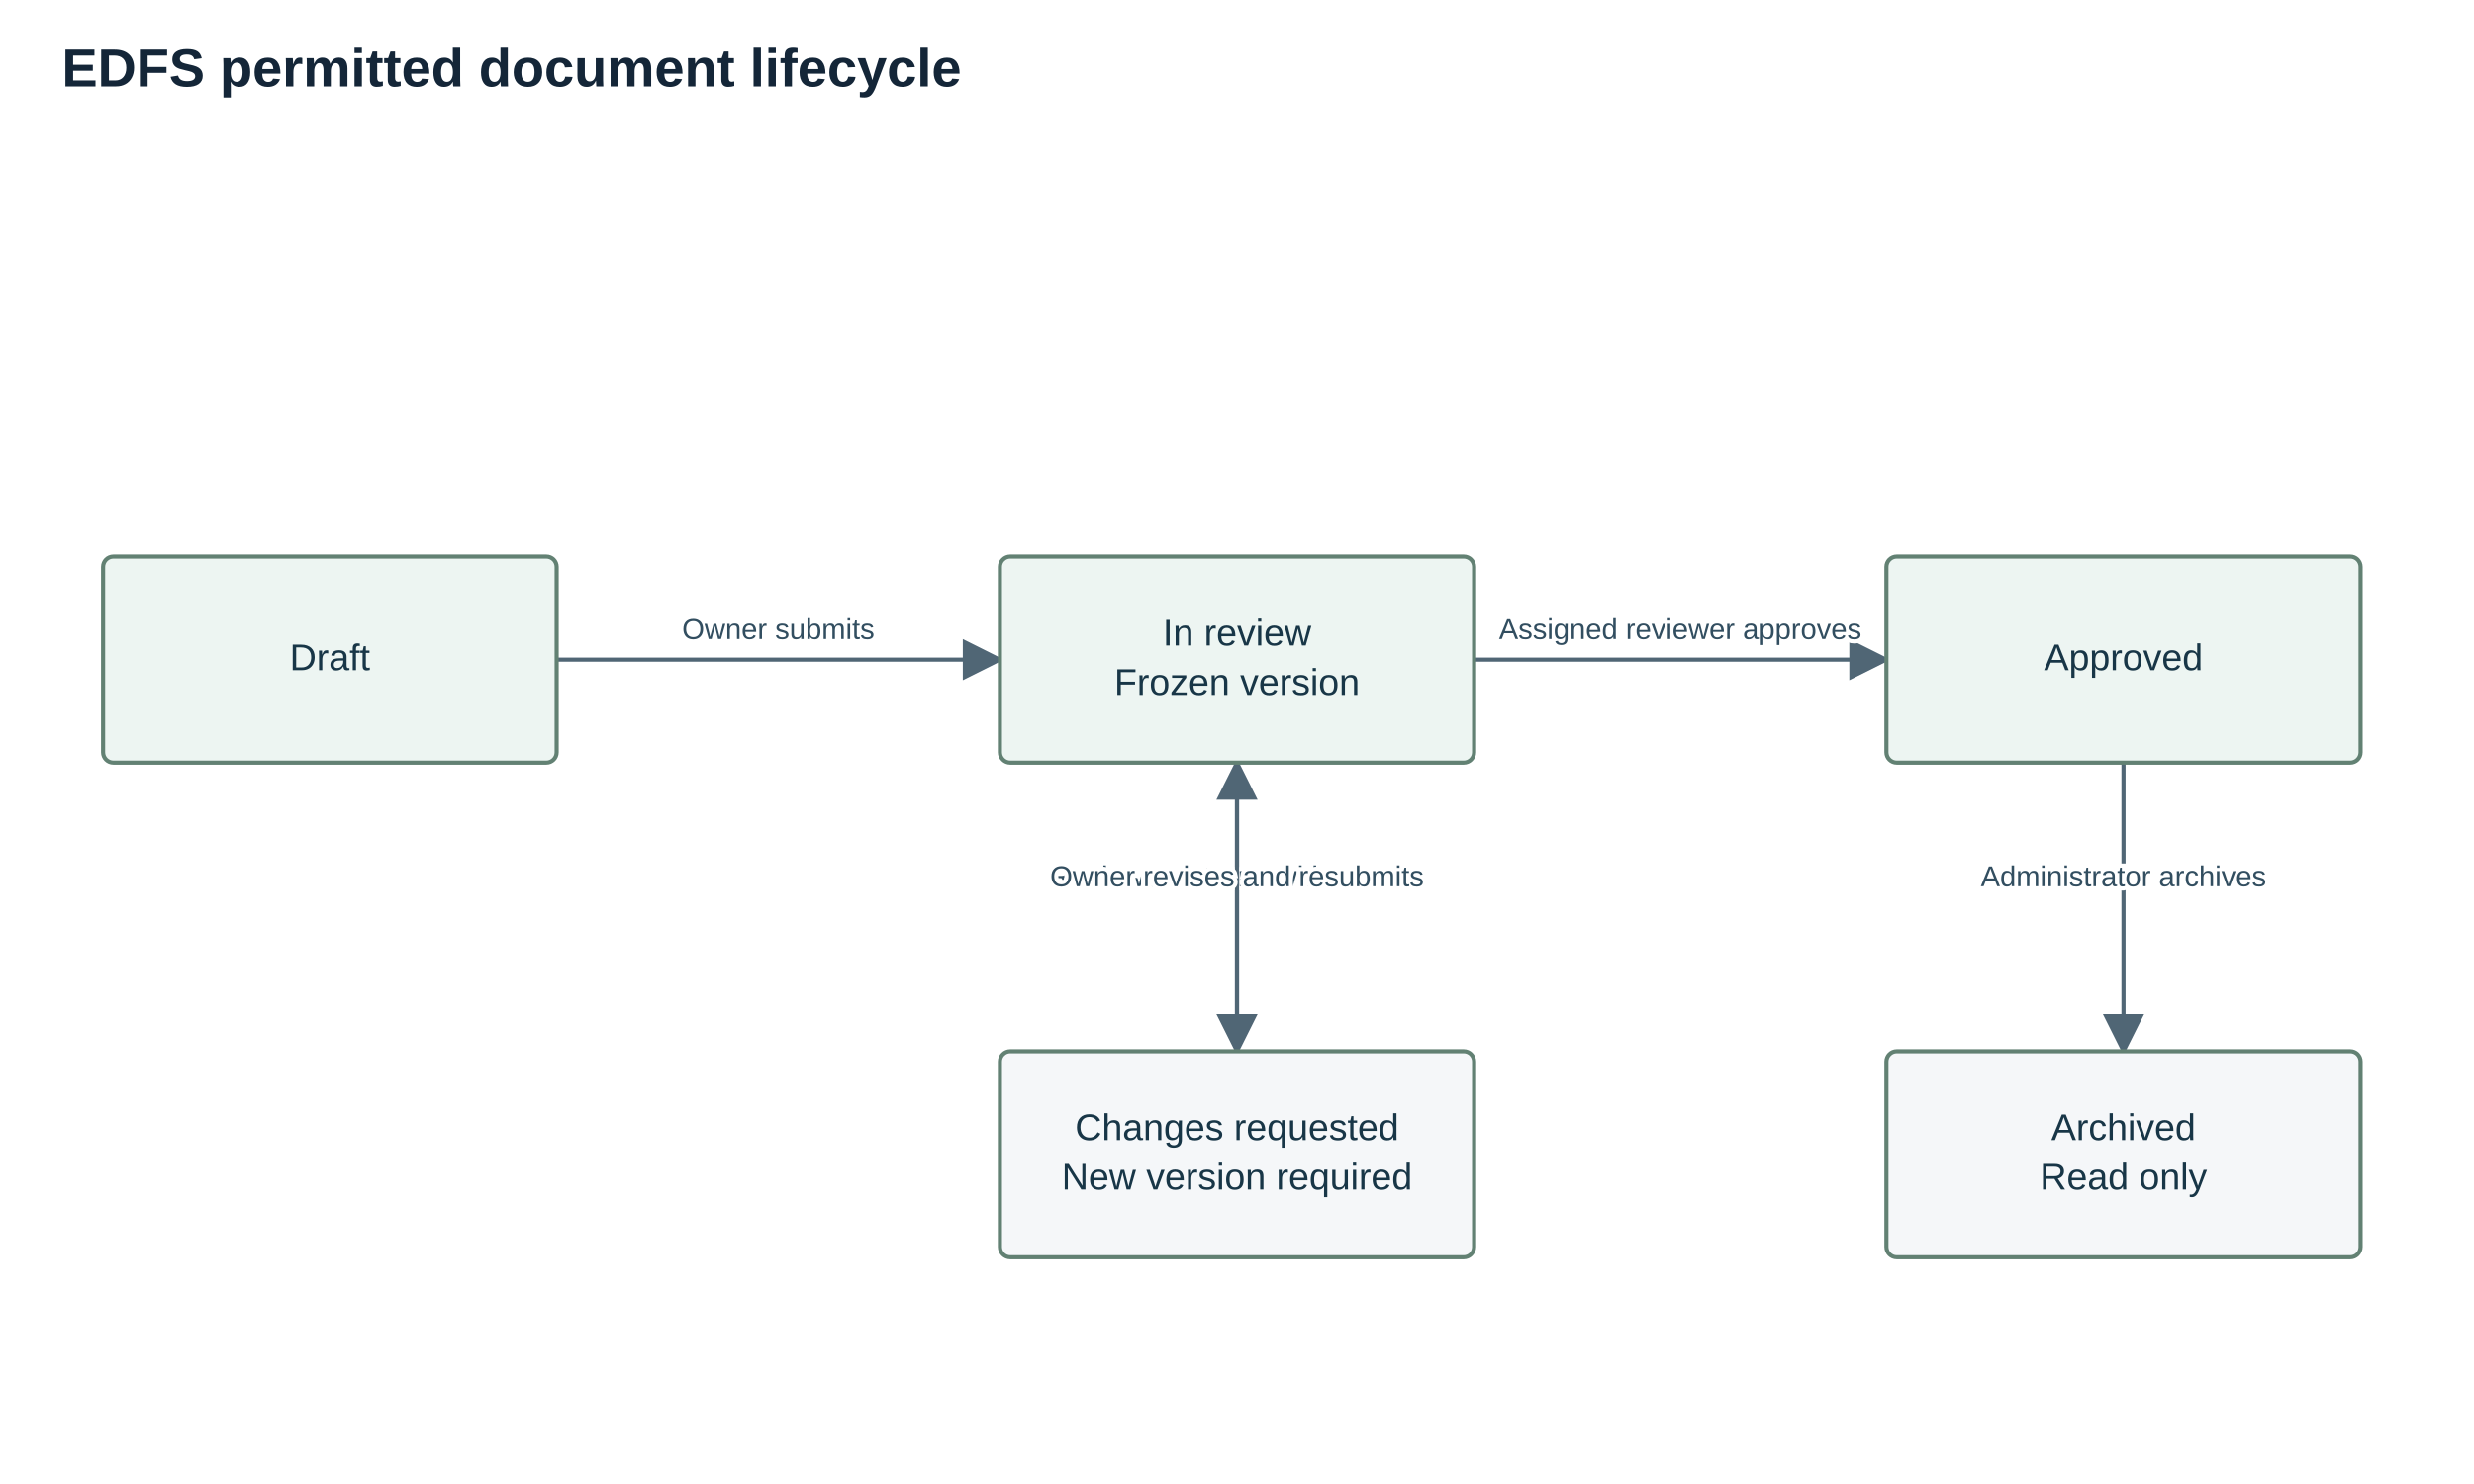
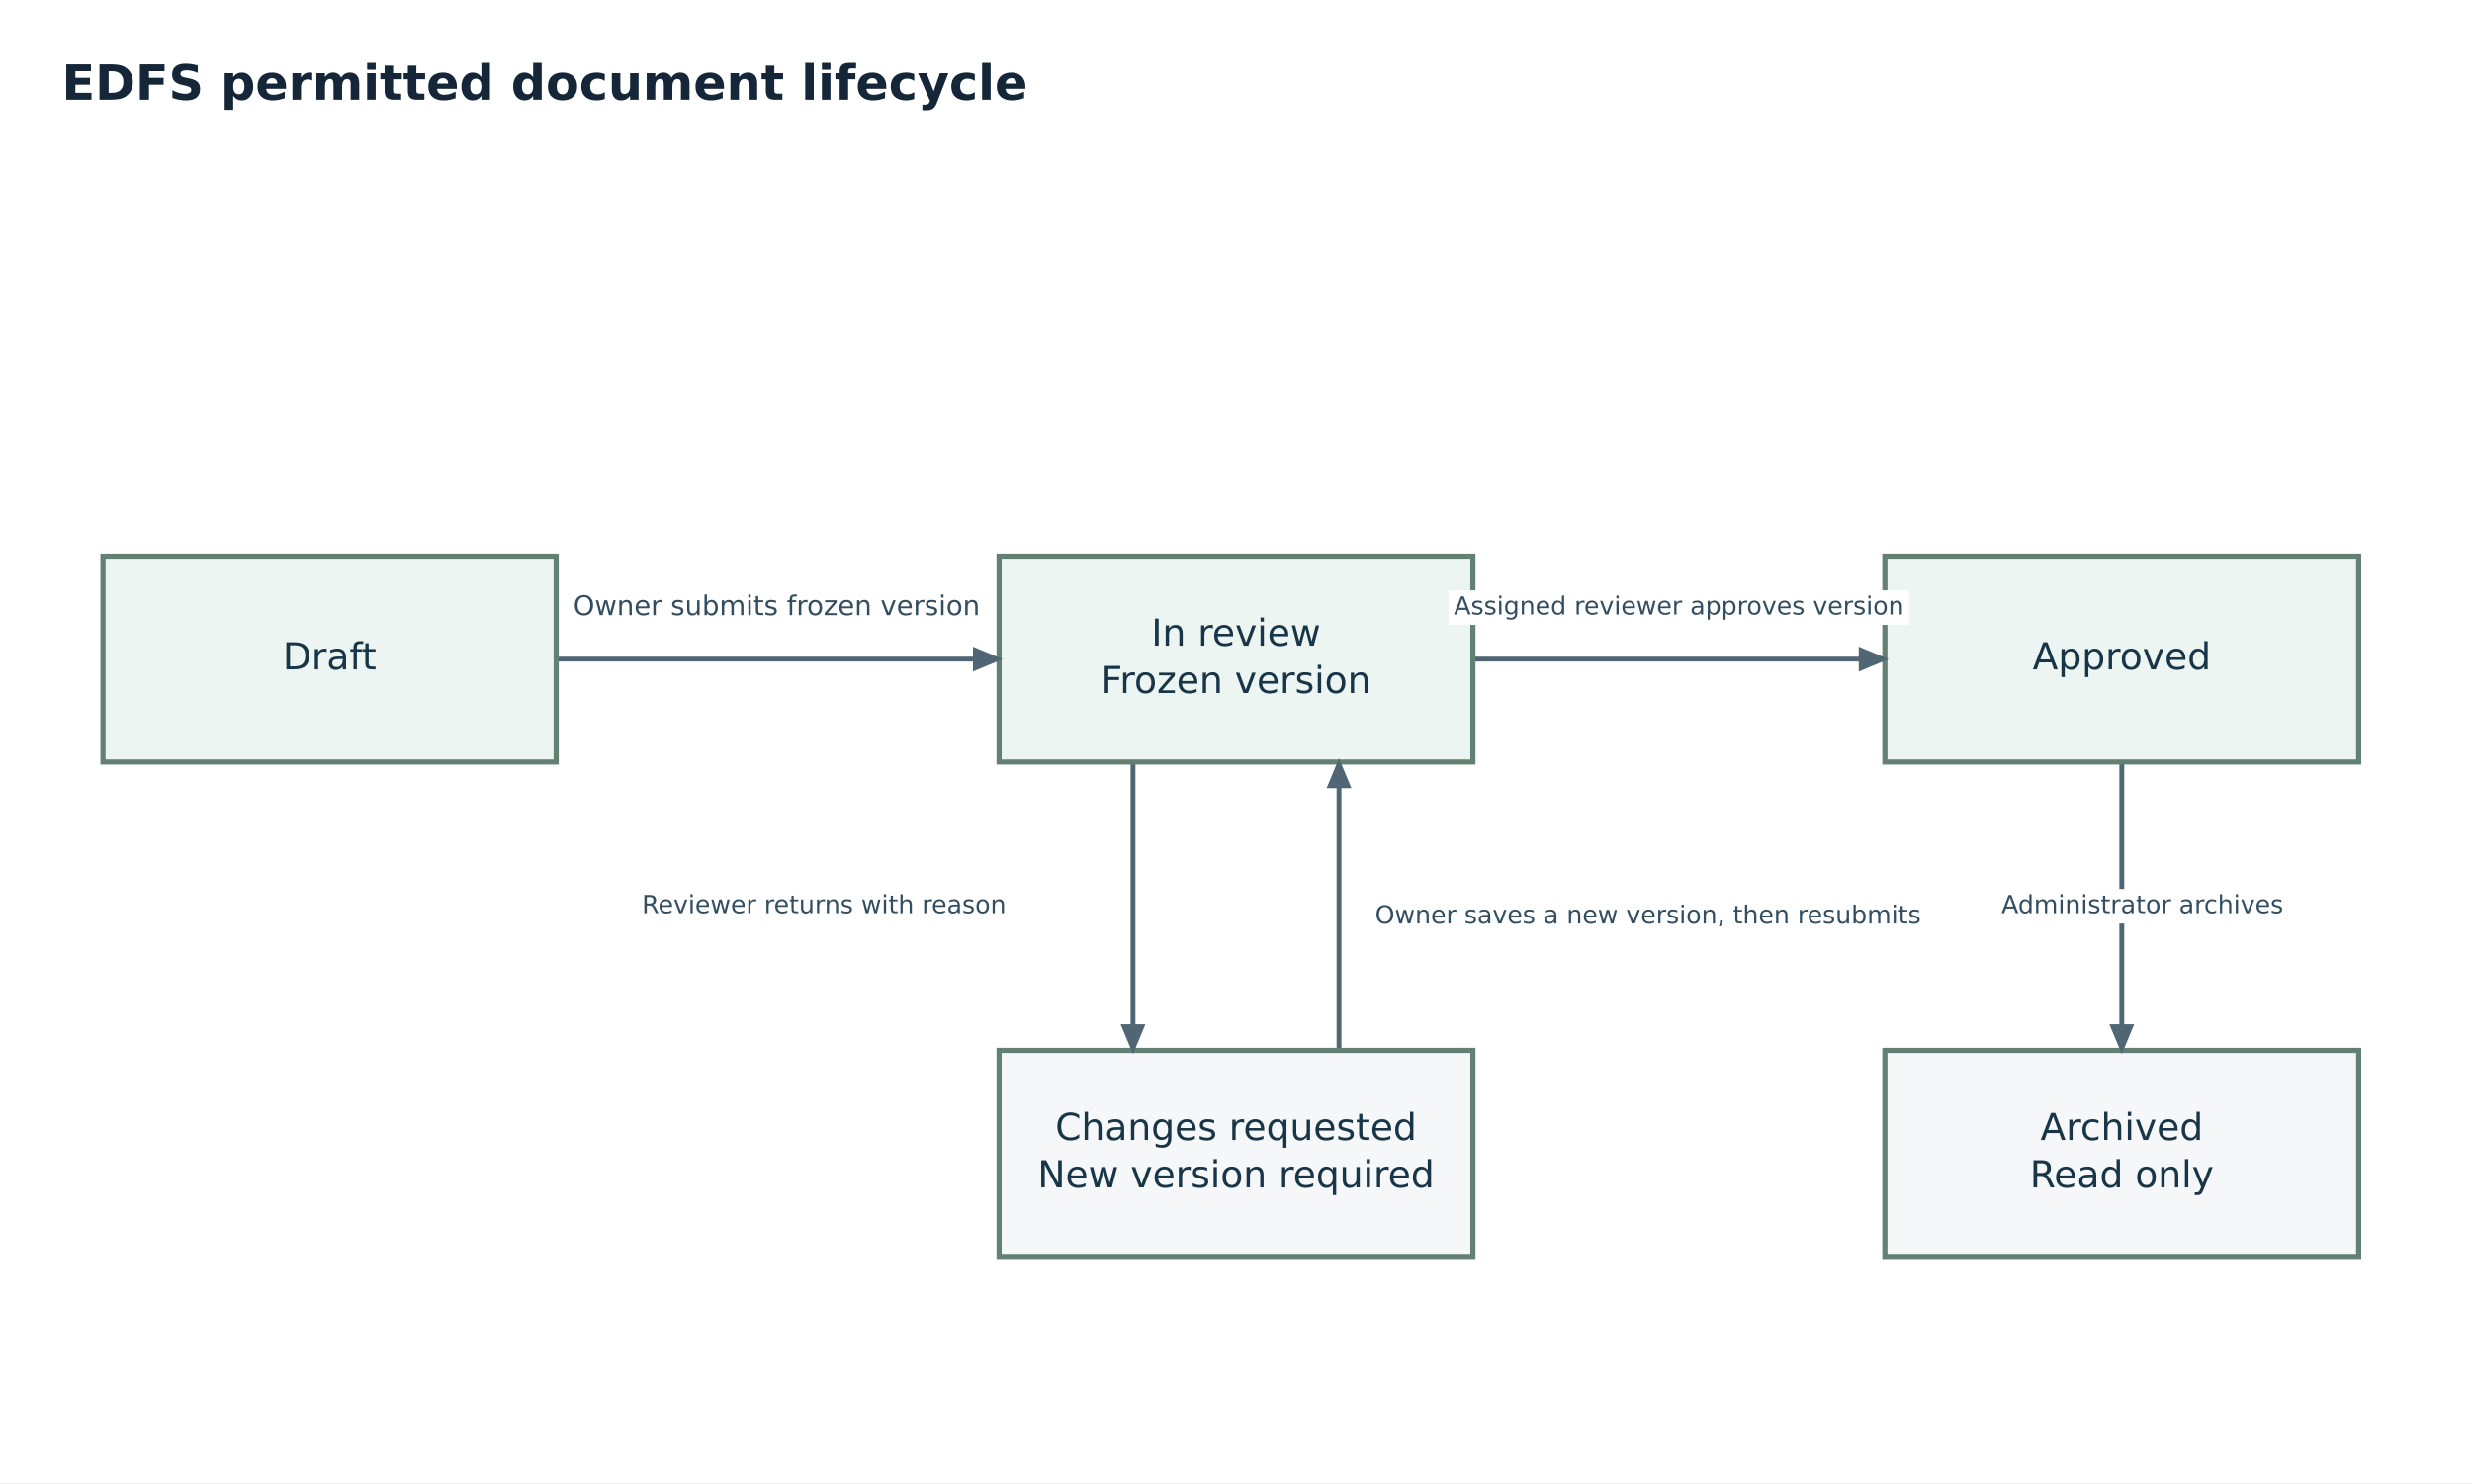
- <svg xmlns="http://www.w3.org/2000/svg" width="1200" height="720" viewBox="0 0 1200 720">
+ <svg xmlns="http://www.w3.org/2000/svg" width="864pt" height="518.4pt" viewBox="0 0 864 518.4" version="1.1">
  <defs>
-     <marker id="a" markerWidth="10" markerHeight="10" refX="9" refY="5" orient="auto">
-       <path d="M0,0 L10,5 L0,10" fill="#506675" />
-     </marker>
+     <style type="text/css">*{stroke-linejoin: round; stroke-linecap: butt}</style>
  </defs>
-   <rect width="100%" height="100%" fill="white" />
-   <text x="30" y="42" font-family="Arial" font-size="26" font-weight="bold" fill="#142638">EDFS permitted document lifecycle</text>
-   <path d="M270,320.0 L485,320.0" stroke="#506675" stroke-width="2" fill="none" marker-end="url(#a)" />
-   <text x="377.5" y="310.0" text-anchor="middle" font-family="Arial" font-size="14" fill="#324e60" stroke="white" stroke-width="4" paint-order="stroke">Owner submits</text>
-   <path d="M600.0,370 L600.0,510" stroke="#506675" stroke-width="2" fill="none" marker-end="url(#a)" />
-   <text x="600.0" y="430.0" text-anchor="middle" font-family="Arial" font-size="14" fill="#324e60" stroke="white" stroke-width="4" paint-order="stroke">Reviewer returns with reason</text>
-   <path d="M600.0,510 L600.0,370" stroke="#506675" stroke-width="2" fill="none" marker-end="url(#a)" />
-   <text x="600.0" y="430.0" text-anchor="middle" font-family="Arial" font-size="14" fill="#324e60" stroke="white" stroke-width="4" paint-order="stroke">Owner revises and resubmits</text>
-   <path d="M715,320.0 L915,320.0" stroke="#506675" stroke-width="2" fill="none" marker-end="url(#a)" />
-   <text x="815.0" y="310.0" text-anchor="middle" font-family="Arial" font-size="14" fill="#324e60" stroke="white" stroke-width="4" paint-order="stroke">Assigned reviewer approves</text>
-   <path d="M1030.0,370 L1030.0,510" stroke="#506675" stroke-width="2" fill="none" marker-end="url(#a)" />
-   <text x="1030.0" y="430.0" text-anchor="middle" font-family="Arial" font-size="14" fill="#324e60" stroke="white" stroke-width="4" paint-order="stroke">Administrator archives</text>
-   <rect x="50" y="270" width="220" height="100" rx="5" fill="#edf5f2" stroke="#628173" stroke-width="2" />
-   <text x="160.0" y="320.0" text-anchor="middle" dominant-baseline="middle" font-family="Arial" font-size="18" fill="#183647">Draft</text>
-   <rect x="485" y="270" width="230" height="100" rx="5" fill="#edf5f2" stroke="#628173" stroke-width="2" />
-   <text x="600.0" y="308.0" text-anchor="middle" dominant-baseline="middle" font-family="Arial" font-size="18" fill="#183647">In review</text>
-   <text x="600.0" y="332.0" text-anchor="middle" dominant-baseline="middle" font-family="Arial" font-size="18" fill="#183647">Frozen version</text>
-   <rect x="485" y="510" width="230" height="100" rx="5" fill="#f5f7f9" stroke="#628173" stroke-width="2" />
-   <text x="600.0" y="548.0" text-anchor="middle" dominant-baseline="middle" font-family="Arial" font-size="18" fill="#183647">Changes requested</text>
-   <text x="600.0" y="572.0" text-anchor="middle" dominant-baseline="middle" font-family="Arial" font-size="18" fill="#183647">New version required</text>
-   <rect x="915" y="270" width="230" height="100" rx="5" fill="#edf5f2" stroke="#628173" stroke-width="2" />
-   <text x="1030.0" y="320.0" text-anchor="middle" dominant-baseline="middle" font-family="Arial" font-size="18" fill="#183647">Approved</text>
-   <rect x="915" y="510" width="230" height="100" rx="5" fill="#f5f7f9" stroke="#628173" stroke-width="2" />
-   <text x="1030.0" y="548.0" text-anchor="middle" dominant-baseline="middle" font-family="Arial" font-size="18" fill="#183647">Archived</text>
-   <text x="1030.0" y="572.0" text-anchor="middle" dominant-baseline="middle" font-family="Arial" font-size="18" fill="#183647">Read only</text>
+   <g id="figure_1">
+     <g id="patch_1">
+       <path d="M 0 518.4 L 864 518.4 L 864 0 L 0 0 z " style="fill: #ffffff" />
+     </g>
+     <g id="axes_1">
+       <g id="line2d_1">
+         <path d="M 194.4 230.4 L 349.2 230.4 " clip-path="url(#p56c7565ad9)" style="fill: none; stroke: #506675; stroke-width: 1.7; stroke-linecap: square" />
+       </g>
+       <g id="line2d_2">
+         <path d="M 396 266.4 L 396 367.2 " clip-path="url(#p56c7565ad9)" style="fill: none; stroke: #506675; stroke-width: 1.7; stroke-linecap: square" />
+       </g>
+       <g id="line2d_3">
+         <path d="M 468 367.2 L 468 266.4 " clip-path="url(#p56c7565ad9)" style="fill: none; stroke: #506675; stroke-width: 1.7; stroke-linecap: square" />
+       </g>
+       <g id="line2d_4">
+         <path d="M 514.8 230.4 L 658.8 230.4 " clip-path="url(#p56c7565ad9)" style="fill: none; stroke: #506675; stroke-width: 1.7; stroke-linecap: square" />
+       </g>
+       <g id="line2d_5">
+         <path d="M 741.6 266.4 L 741.6 367.2 " clip-path="url(#p56c7565ad9)" style="fill: none; stroke: #506675; stroke-width: 1.7; stroke-linecap: square" />
+       </g>
+       <g id="patch_2">
+         <path d="M 36 194.4 L 194.4 194.4 L 194.4 266.4 L 36 266.4 z " clip-path="url(#p56c7565ad9)" style="fill: #edf5f2; stroke: #628173; stroke-width: 1.8; stroke-linejoin: miter" />
+       </g>
+       <g id="patch_3">
+         <path d="M 349.2 194.4 L 514.8 194.4 L 514.8 266.4 L 349.2 266.4 z " clip-path="url(#p56c7565ad9)" style="fill: #edf5f2; stroke: #628173; stroke-width: 1.8; stroke-linejoin: miter" />
+       </g>
+       <g id="patch_4">
+         <path d="M 349.2 367.2 L 514.8 367.2 L 514.8 439.2 L 349.2 439.2 z " clip-path="url(#p56c7565ad9)" style="fill: #f5f7f9; stroke: #628173; stroke-width: 1.8; stroke-linejoin: miter" />
+       </g>
+       <g id="patch_5">
+         <path d="M 658.8 194.4 L 824.4 194.4 L 824.4 266.4 L 658.8 266.4 z " clip-path="url(#p56c7565ad9)" style="fill: #edf5f2; stroke: #628173; stroke-width: 1.8; stroke-linejoin: miter" />
+       </g>
+       <g id="patch_6">
+         <path d="M 658.8 367.2 L 824.4 367.2 L 824.4 439.2 L 658.8 439.2 z " clip-path="url(#p56c7565ad9)" style="fill: #f5f7f9; stroke: #628173; stroke-width: 1.8; stroke-linejoin: miter" />
+       </g>
+       <g id="text_1">
+         <text style="font-weight: 700; font-size: 17px; font-family: 'DejaVu Sans'; text-anchor: start; fill: #142638" x="21.6" y="34.865" transform="rotate(-0 21.6 34.86453)">EDFS permitted document lifecycle</text>
+       </g>
+       <g id="patch_7">
+         <path d="M 340.56 234 L 349.2 230.4 L 340.56 226.8 z " clip-path="url(#p56c7565ad9)" style="fill: #506675; stroke: #506675; stroke-linejoin: miter" />
+       </g>
+       <g id="patch_8">
+         <path d="M 392.4 358.56 L 396 367.2 L 399.6 358.56 z " clip-path="url(#p56c7565ad9)" style="fill: #506675; stroke: #506675; stroke-linejoin: miter" />
+       </g>
+       <g id="patch_9">
+         <path d="M 471.6 275.04 L 468 266.4 L 464.4 275.04 z " clip-path="url(#p56c7565ad9)" style="fill: #506675; stroke: #506675; stroke-linejoin: miter" />
+       </g>
+       <g id="patch_10">
+         <path d="M 650.16 234 L 658.8 230.4 L 650.16 226.8 z " clip-path="url(#p56c7565ad9)" style="fill: #506675; stroke: #506675; stroke-linejoin: miter" />
+       </g>
+       <g id="patch_11">
+         <path d="M 738 358.56 L 741.6 367.2 L 745.2 358.56 z " clip-path="url(#p56c7565ad9)" style="fill: #506675; stroke: #506675; stroke-linejoin: miter" />
+       </g>
+       <g id="text_2">
+         <text style="font-size: 13px; font-family: 'DejaVu Sans'; text-anchor: middle; fill: #183647" x="115.2" y="233.987" transform="rotate(-0 115.2 233.9872)">Draft</text>
+       </g>
+       <g id="text_3">
+         <text style="font-size: 13px; font-family: 'DejaVu Sans'; text-anchor: middle; fill: #183647" x="432" y="225.707" transform="rotate(-0 432 225.7072)">In review</text>
+       </g>
+       <g id="text_4">
+         <text style="font-size: 13px; font-family: 'DejaVu Sans'; text-anchor: middle; fill: #183647" x="432" y="242.267" transform="rotate(-0 432 242.2672)">Frozen version</text>
+       </g>
+       <g id="text_5">
+         <text style="font-size: 13px; font-family: 'DejaVu Sans'; text-anchor: middle; fill: #183647" x="432" y="398.507" transform="rotate(-0 432 398.5072)">Changes requested</text>
+       </g>
+       <g id="text_6">
+         <text style="font-size: 13px; font-family: 'DejaVu Sans'; text-anchor: middle; fill: #183647" x="432" y="415.067" transform="rotate(-0 432 415.0672)">New version required</text>
+       </g>
+       <g id="text_7">
+         <text style="font-size: 13px; font-family: 'DejaVu Sans'; text-anchor: middle; fill: #183647" x="741.6" y="233.987" transform="rotate(-0 741.6 233.9872)">Approved</text>
+       </g>
+       <g id="text_8">
+         <text style="font-size: 13px; font-family: 'DejaVu Sans'; text-anchor: middle; fill: #183647" x="741.6" y="398.507" transform="rotate(-0 741.6 398.5072)">Archived</text>
+       </g>
+       <g id="text_9">
+         <text style="font-size: 13px; font-family: 'DejaVu Sans'; text-anchor: middle; fill: #183647" x="741.6" y="415.067" transform="rotate(-0 741.6 415.0672)">Read only</text>
+       </g>
+       <g id="text_10">
+         <g id="patch_12">
+           <path d="M 198.565 218.802 L 344.315 218.802 L 344.315 205.998 L 198.565 205.998 z " style="fill: #ffffff" />
+         </g>
+         <text style="font-size: 9.5px; font-family: 'DejaVu Sans'; text-anchor: middle; fill: #324e60" x="271.44" y="215.021" transform="rotate(-0 271.44 215.0214)">Owner submits frozen version</text>
+       </g>
+       <g id="text_11">
+         <g id="patch_13">
+           <path d="M 222.53 322.837 L 353.47 322.837 L 353.47 310.763 L 222.53 310.763 z " style="fill: #ffffff" />
+         </g>
+         <text style="font-size: 8.7px; font-family: 'DejaVu Sans'; text-anchor: middle; fill: #324e60" x="288" y="319.201" transform="rotate(-0 288 319.2007)">Reviewer returns with reason</text>
+       </g>
+       <g id="text_12">
+         <g id="patch_14">
+           <path d="M 478.79 326.437 L 673.21 326.437 L 673.21 314.363 L 478.79 314.363 z " style="fill: #ffffff" />
+         </g>
+         <text style="font-size: 8.7px; font-family: 'DejaVu Sans'; text-anchor: middle; fill: #324e60" x="576" y="322.801" transform="rotate(-0 576 322.8007)">Owner saves a new version, then resubmits</text>
+       </g>
+       <g id="text_13">
+         <g id="patch_15">
+           <path d="M 506.313 218.437 L 667.287 218.437 L 667.287 206.363 L 506.313 206.363 z " style="fill: #ffffff" />
+         </g>
+         <text style="font-size: 8.7px; font-family: 'DejaVu Sans'; text-anchor: middle; fill: #324e60" x="586.8" y="214.801" transform="rotate(-0 586.8 214.8007)">Assigned reviewer approves version</text>
+       </g>
+       <g id="text_14">
+         <g id="patch_16">
+           <path d="M 697.707 322.837 L 799.893 322.837 L 799.893 310.763 L 697.707 310.763 z " style="fill: #ffffff" />
+         </g>
+         <text style="font-size: 8.7px; font-family: 'DejaVu Sans'; text-anchor: middle; fill: #324e60" x="748.8" y="319.201" transform="rotate(-0 748.8 319.2007)">Administrator archives</text>
+       </g>
+     </g>
+   </g>
+   <defs>
+     <clipPath id="p56c7565ad9">
+       <rect x="0" y="0" width="864" height="518.4" />
+     </clipPath>
+   </defs>
</svg>
